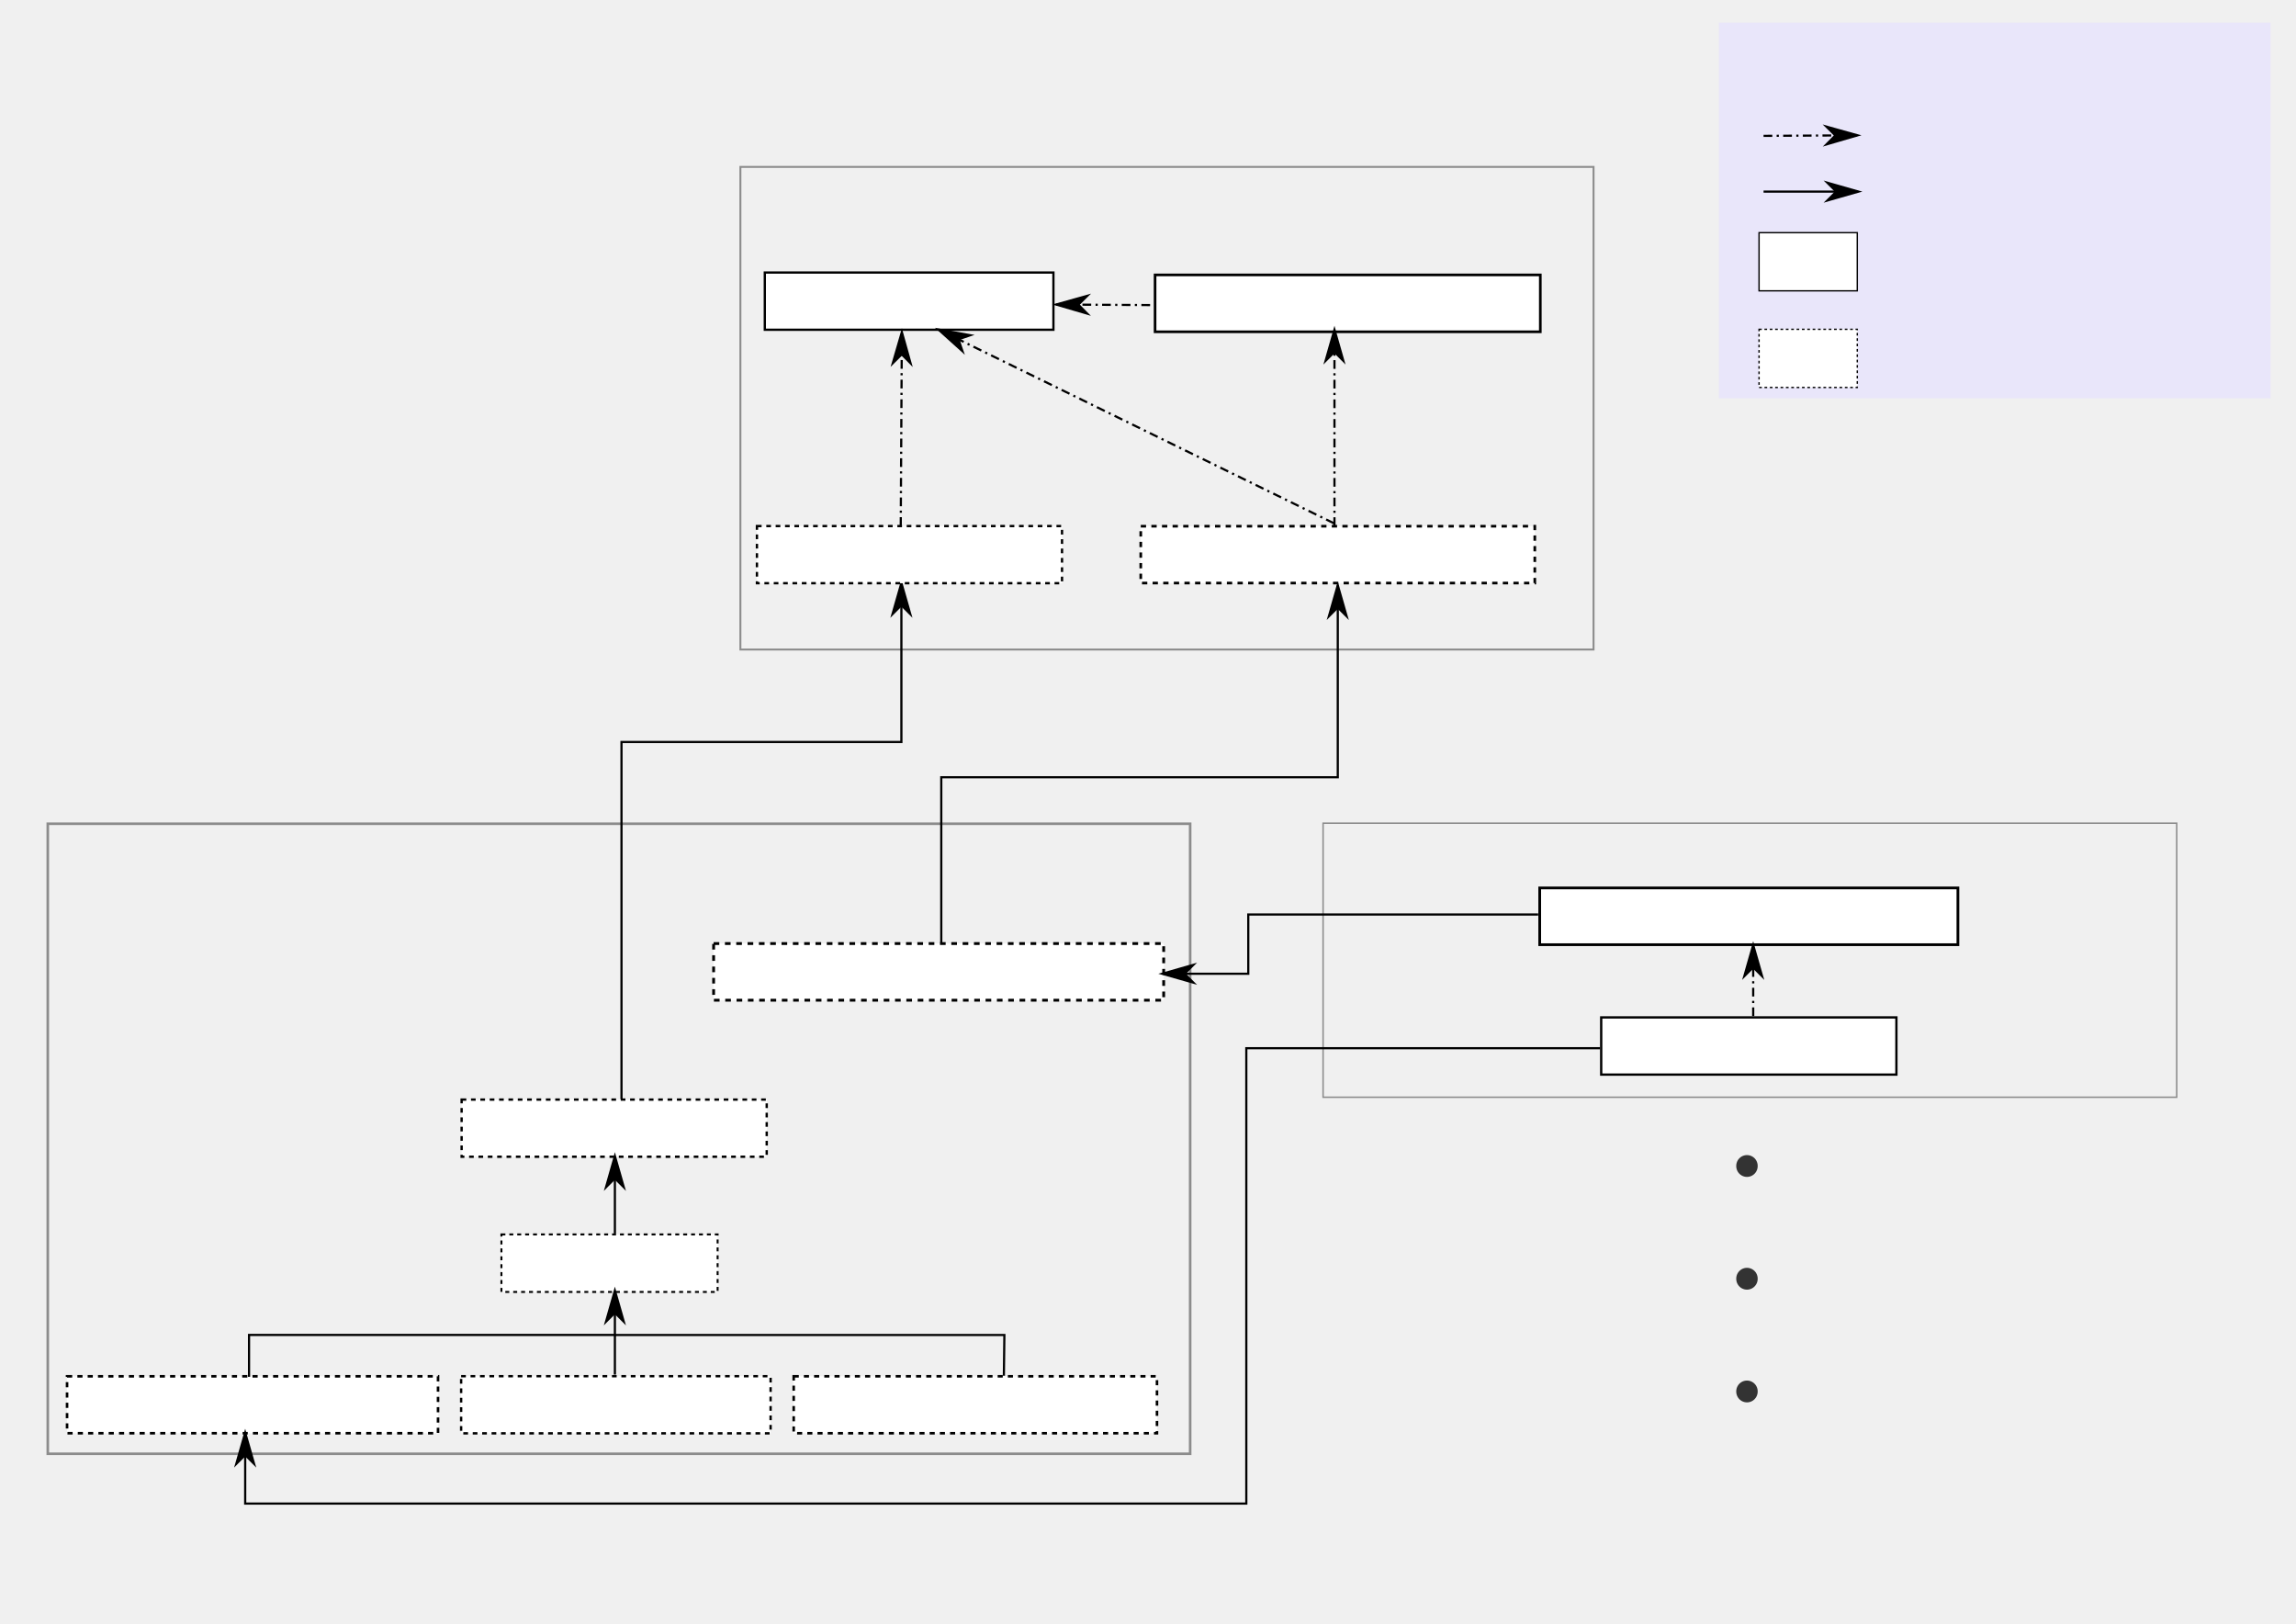
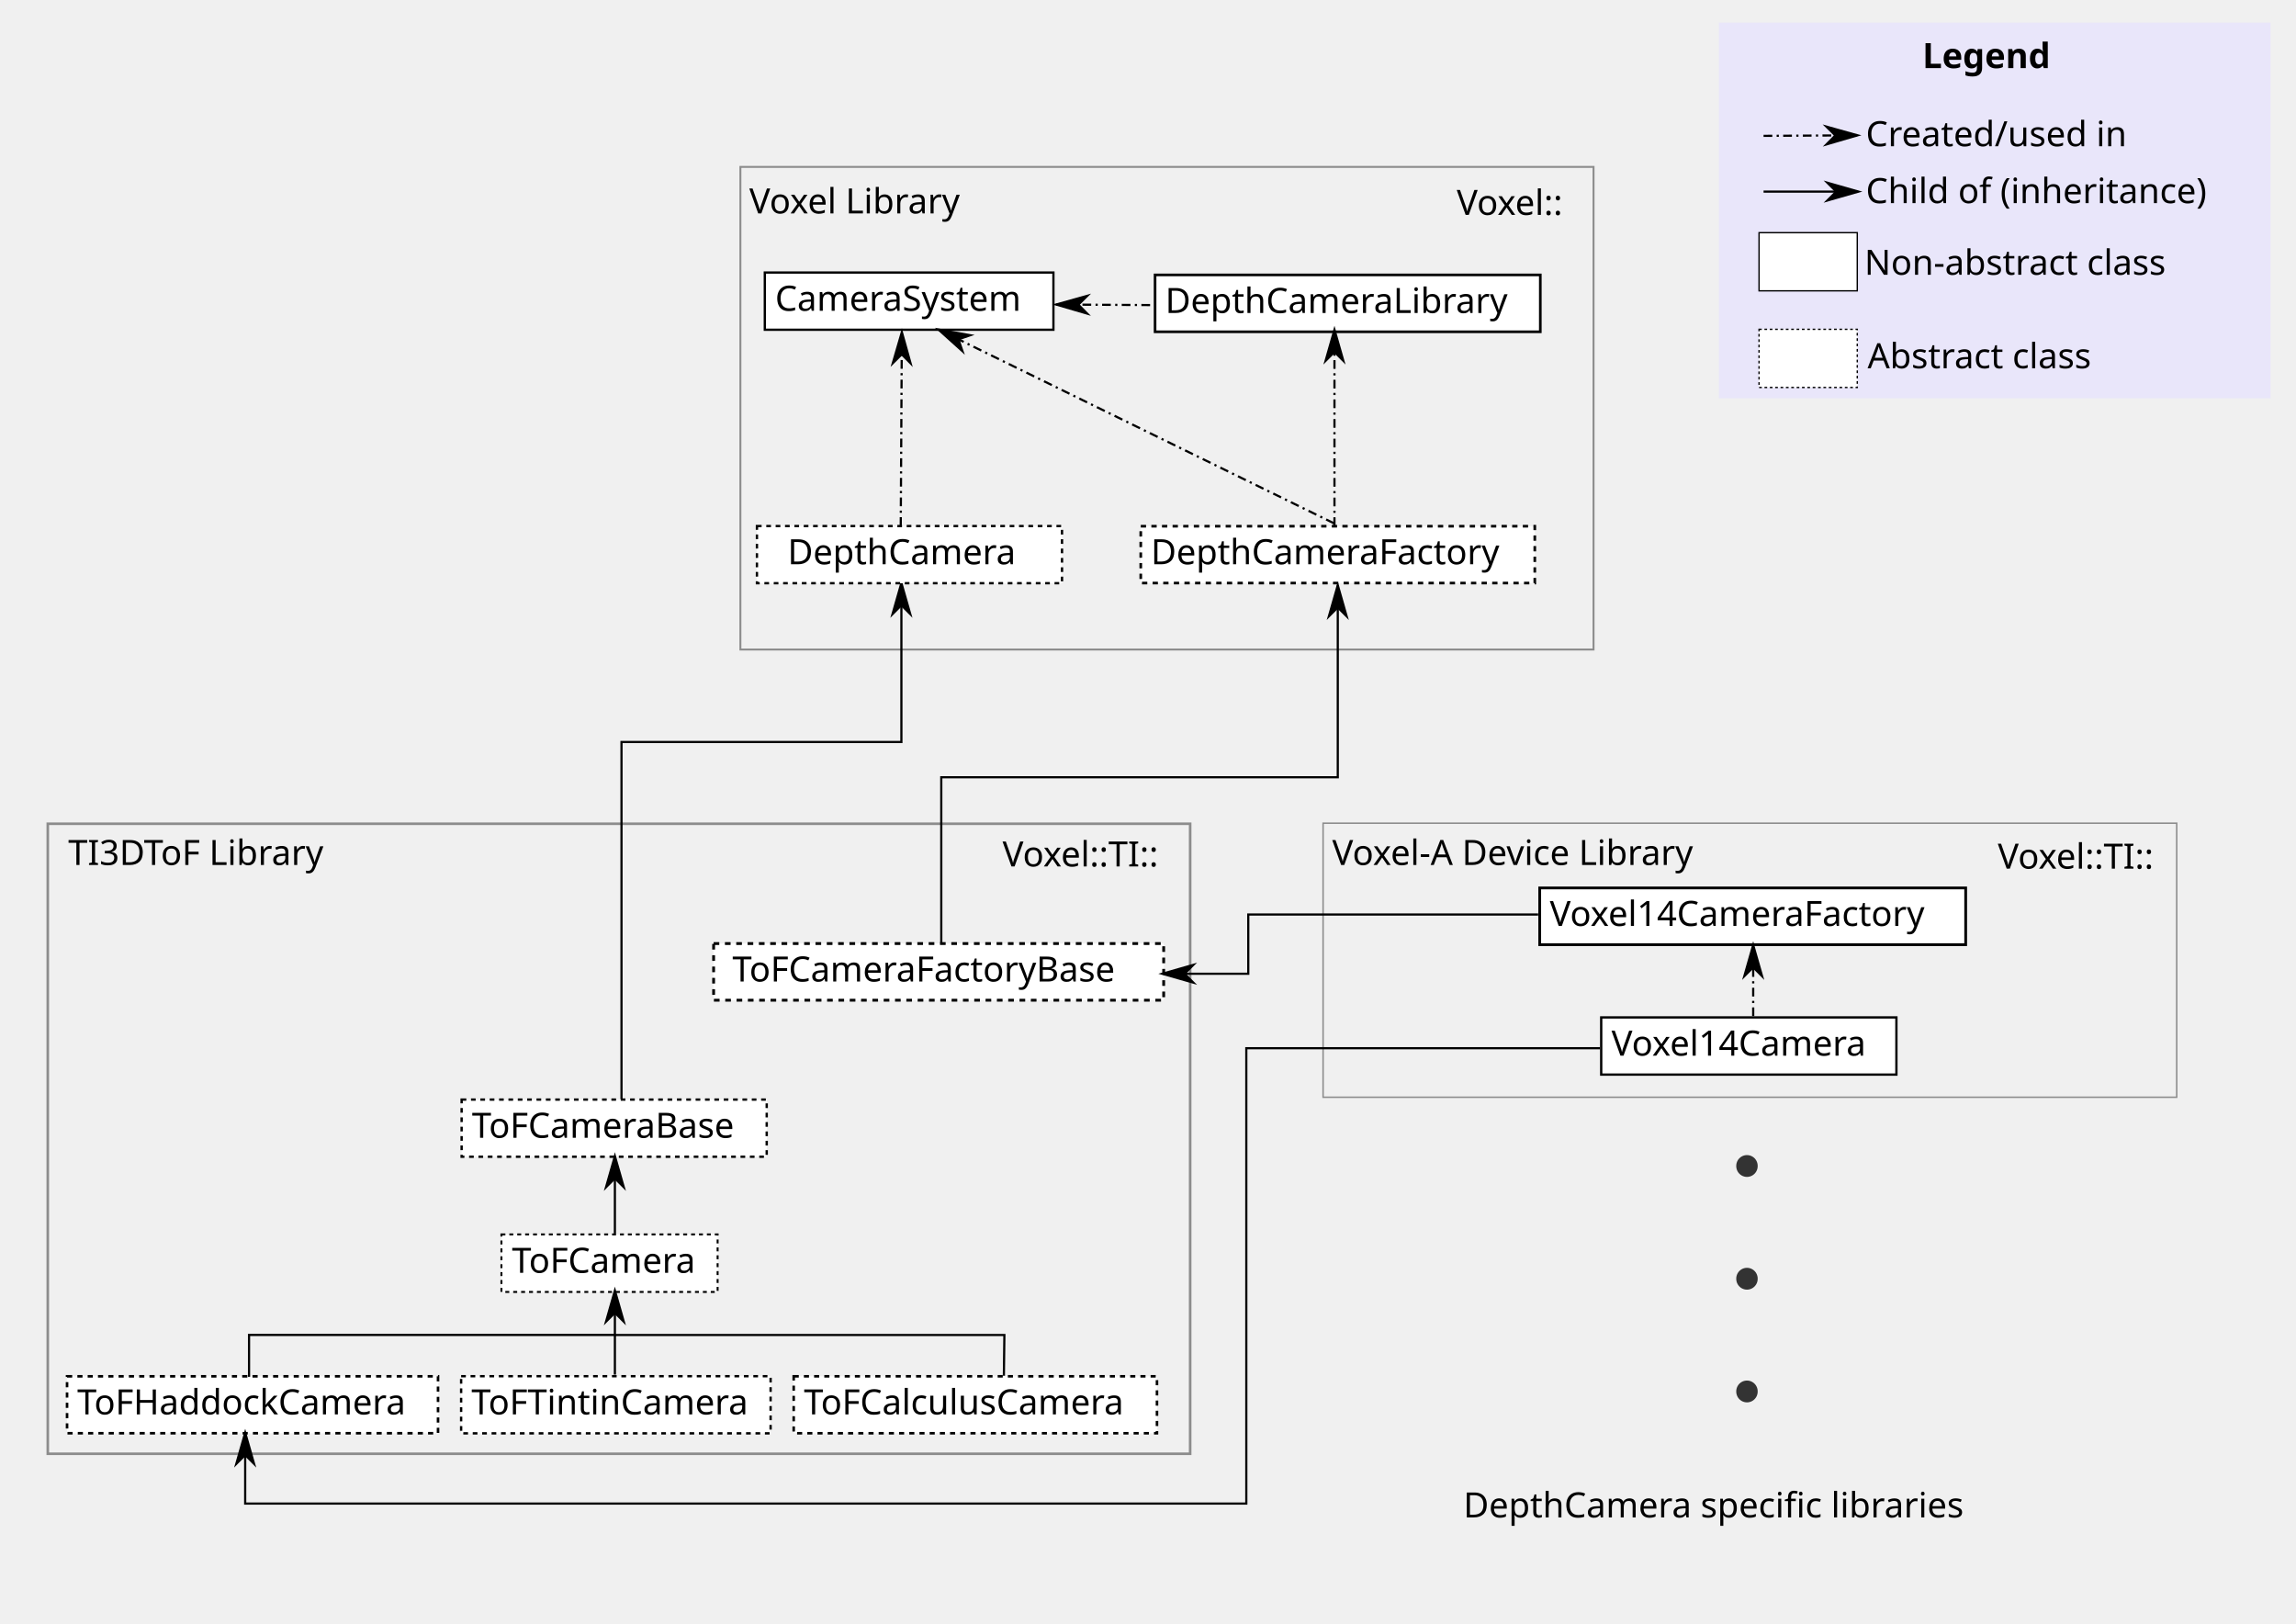
- <svg xmlns="http://www.w3.org/2000/svg" xmlns:xlink="http://www.w3.org/1999/xlink" version="1.2" width="1052.362" height="744.094" id="svg2">
+ <svg xmlns="http://www.w3.org/2000/svg" xmlns:xlink="http://www.w3.org/1999/xlink" width="1052.362" height="744.094" id="svg2" version="1.1">
  <defs id="defs4">
-     <marker refX="0" refY="0" orient="auto" id="Arrow1Lend" style="overflow:visible">
-       <path d="M 0,0 5,-5 -12.5,0 5,5 0,0 z" transform="matrix(-0.8,0,0,-0.8,-10,0)" id="path4265" style="fill-rule:evenodd;stroke:#000000;stroke-width:1pt" />
+     <marker orient="auto" refY="0.0" refX="0.0" id="Arrow1Lend" style="overflow:visible;">
+       <path id="path4265" d="M 0.0,0.0 L 5.0,-5.0 L -12.5,0.0 L 5.0,5.0 L 0.0,0.0 z " style="fill-rule:evenodd;stroke:#000000;stroke-width:1.0pt;" transform="scale(0.8) rotate(180) translate(12.5,0)" />
    </marker>
-     <marker refX="0" refY="0" orient="auto" id="Arrow1Lend-0" style="overflow:visible">
-       <path d="M 0,0 5,-5 -12.5,0 5,5 0,0 z" transform="matrix(-0.8,0,0,-0.8,-10,0)" id="path4265-6" style="fill-rule:evenodd;stroke:#000000;stroke-width:1pt" />
+     <marker orient="auto" refY="0" refX="0" id="Arrow1Lend-0" style="overflow:visible">
+       <path id="path4265-6" d="M 0,0 5,-5 -12.5,0 5,5 0,0 z" style="fill-rule:evenodd;stroke:#000000;stroke-width:1pt" transform="matrix(-0.8,0,0,-0.8,-10,0)" />
    </marker>
-     <marker refX="0" refY="0" orient="auto" id="Arrow1Lend-5" style="overflow:visible">
-       <path d="M 0,0 5,-5 -12.5,0 5,5 0,0 z" transform="matrix(-0.8,0,0,-0.8,-10,0)" id="path4265-1" style="fill-rule:evenodd;stroke:#000000;stroke-width:1pt" />
+     <marker orient="auto" refY="0" refX="0" id="Arrow1Lend-5" style="overflow:visible">
+       <path id="path4265-1" d="M 0,0 5,-5 -12.5,0 5,5 0,0 z" style="fill-rule:evenodd;stroke:#000000;stroke-width:1pt" transform="matrix(-0.8,0,0,-0.8,-10,0)" />
    </marker>
  </defs>
-   <g transform="translate(0,-308.2677)" id="layer1">
-     <rect width="252.857" height="172.143" x="787.857" y="318.648" id="rect7454" style="fill:#e9e6fa;fill-opacity:1;stroke:none" />
-     <g id="g7491">
-       <rect width="391.035" height="221.173" x="339.358" y="384.754" id="rect2985" style="fill:#f0f0f0;fill-opacity:1;stroke:#8c8c8c;stroke-width:0.894;stroke-miterlimit:4;stroke-opacity:1;stroke-dasharray:none" />
-       <flowRoot transform="translate(-9.091373,359.1966)" id="flowRoot3755" xml:space="preserve" style="font-size:40px;font-style:normal;font-weight:normal;line-height:125%;letter-spacing:0px;word-spacing:0px;fill:#000000;fill-opacity:1;stroke:none;font-family:Sans">
-         <flowRegion id="flowRegion3757">
-           <rect width="105.056" height="22.223" x="352.543" y="30.927" id="rect3759" style="fill:#000000;fill-opacity:1" />
-         </flowRegion>
-         <flowPara id="flowPara3761" style="font-size:16px;fill:#000000;fill-opacity:1">Voxel Library</flowPara>
-       </flowRoot>
-       <flowRoot transform="translate(315.1606,359.8637)" id="flowRoot3755-7" xml:space="preserve" style="font-size:40px;font-style:normal;font-weight:normal;line-height:125%;letter-spacing:0px;word-spacing:0px;fill:#000000;fill-opacity:1;stroke:none;font-family:Sans">
-         <flowRegion id="flowRegion3757-4">
-           <rect width="56.568" height="23.234" x="352.543" y="30.927" id="rect3759-8" style="fill:#000000;fill-opacity:1" />
-         </flowRegion>
-         <flowPara id="flowPara3761-2" style="font-size:16px;fill:#000000;fill-opacity:1">Voxel::</flowPara>
-       </flowRoot>
+   <g id="layer1" transform="translate(0,-308.2677)">
+     <rect style="fill:#e9e6fa;fill-opacity:1;stroke:none" id="rect7454" width="252.857" height="172.143" x="787.857" y="318.648" />
+     <rect style="fill:#f0f0f0;fill-opacity:1;stroke:#8c8c8c;stroke-width:0.894;stroke-miterlimit:4;stroke-opacity:1;stroke-dasharray:none" id="rect2985" width="391.035" height="221.173" x="339.358" y="384.754" />
+     <text xml:space="preserve" style="font-size:40px;font-style:normal;font-weight:normal;line-height:125%;letter-spacing:0px;word-spacing:0px;fill:#000000;fill-opacity:1;stroke:none;font-family:Sans" x="667.692" y="406.749" id="text7991">
+       <tspan x="667.692" y="406.749" id="tspan7993">
+         <tspan x="667.692" y="406.749" style="font-size:16px;fill:#000000" id="tspan7995">Voxel::</tspan>
+       </tspan>
+     </text>
+     <a id="a8287" xlink:href="http://3dtof.github.io/voxelsdk-doc/classVoxel_1_1CameraSystem.xhtml">
+       <g id="g8031">
+         <rect style="fill:#ffffff;fill-opacity:1;stroke:#000000;stroke-width:1.044;stroke-opacity:1" id="rect3771-2" width="132.286" height="26.22" x="350.545" y="433.161" />
+         <text xml:space="preserve" style="font-size:40px;font-style:normal;font-weight:normal;line-height:125%;letter-spacing:0px;word-spacing:0px;fill:#000000;fill-opacity:1;stroke:none;font-family:Sans" x="355.281" y="450.685" id="text8008">
+           <tspan x="355.281" y="450.685" id="tspan8010">
+             <tspan x="355.281" y="450.685" style="font-size:16px" id="tspan8012">CameraSystem</tspan>
+           </tspan>
+         </text>
+       </g>
+     </a>
+     <a id="a8294" xlink:href="http://3dtof.github.io/voxelsdk-doc/classVoxel_1_1DepthCameraLibrary.xhtml">
+       <g id="g8037">
+         <rect style="fill:#ffffff;fill-opacity:1;stroke:#000000;stroke-width:1.202;stroke-opacity:1" id="rect3771-4" width="176.574" height="26.062" x="529.421" y="434.25" />
+         <text xml:space="preserve" style="font-size:40px;font-style:normal;font-weight:normal;line-height:125%;letter-spacing:0px;word-spacing:0px;fill:#000000;fill-opacity:1;stroke:none;font-family:Sans" x="534.078" y="451.695" id="text8019">
+           <tspan x="534.078" y="451.695" id="tspan8021">
+             <tspan x="534.078" y="451.695" style="font-size:16px" id="tspan8023">DepthCameraLibrary</tspan>
+           </tspan>
+         </text>
+       </g>
+     </a>
+     <g id="g8166">
+       <rect y="685.768" x="21.898" height="288.722" width="523.604" id="rect2985-1" style="fill:#f0f0f0;fill-opacity:1;stroke:#8c8c8c;stroke-width:1.182;stroke-miterlimit:4;stroke-opacity:1;stroke-dasharray:none" />
+       <text id="text8160" y="704.666" x="31.265" style="font-size:40px;font-style:normal;font-weight:normal;line-height:125%;letter-spacing:0px;word-spacing:0px;fill:#000000;fill-opacity:1;stroke:none;font-family:Sans" xml:space="preserve">
+         <tspan id="tspan8162" y="704.666" x="31.265">
+           <tspan id="tspan8164" style="font-size:16px" y="704.666" x="31.265">TI3DToF Library</tspan>
+         </tspan>
+       </text>
+       <text id="text8154" y="705.333" x="459.517" style="font-size:40px;font-style:normal;font-weight:normal;line-height:125%;letter-spacing:0px;word-spacing:0px;fill:#000000;fill-opacity:1;stroke:none;font-family:Sans" xml:space="preserve">
+         <tspan id="tspan8156" y="705.333" x="459.517">
+           <tspan id="tspan8158" style="font-size:16px" y="705.333" x="459.517">Voxel::TI::</tspan>
+         </tspan>
+       </text>
    </g>
-     <a xlink:href="http://3dtof.github.io/voxelsdk-doc/classVoxel_1_1CameraSystem.xhtml" id="a7513">
-       <g id="g6818">
-         <rect width="132.286" height="26.22" x="350.545" y="433.161" id="rect3771-2" style="fill:#ffffff;fill-opacity:1;stroke:#000000;stroke-width:1.044;stroke-opacity:1" />
-         <flowRoot transform="translate(1.718034,351.268)" id="flowRoot3763-0" xml:space="preserve" style="font-size:40px;font-style:normal;font-weight:normal;line-height:125%;letter-spacing:0px;word-spacing:0px;fill:#000000;fill-opacity:1;stroke:none;font-family:Sans">
-           <flowRegion id="flowRegion3765-5">
-             <rect width="131.32" height="24.244" x="353.553" y="83.455" id="rect3767-9" />
-           </flowRegion>
-           <flowPara id="flowPara3769-1" style="font-size:16px;stroke:none">CameraSystem</flowPara>
-         </flowRoot>
-       </g>
-     </a>
-     <g id="g6811">
-       <rect width="176.574" height="26.062" x="529.421" y="434.25" id="rect3771-4" style="fill:#ffffff;fill-opacity:1;stroke:#000000;stroke-width:1.202;stroke-opacity:1" />
-       <flowRoot transform="translate(180.515,352.2781)" id="flowRoot3763-4" xml:space="preserve" style="font-size:40px;font-style:normal;font-weight:normal;line-height:125%;letter-spacing:0px;word-spacing:0px;fill:#000000;fill-opacity:1;stroke:none;font-family:Sans">
-         <flowRegion id="flowRegion3765-2">
-           <rect width="168.695" height="21.213" x="353.553" y="83.455" id="rect3767-6" />
-         </flowRegion>
-         <flowPara id="flowPara3769-6" style="font-size:16px;stroke:none">DepthCameraLibrary</flowPara>
-       </flowRoot>
+     <a id="a8322" xlink:href="http://3dtof.github.io/voxelsdk-doc/classVoxel_1_1TI_1_1ToFCameraBase.xhtml">
+       <g id="g8203">
+         <rect style="fill:#ffffff;fill-opacity:1;stroke:#000000;stroke-width:1.073;stroke-miterlimit:4;stroke-opacity:1;stroke-dasharray:2.145, 2.145;stroke-dashoffset:0" id="rect3771-9" width="139.834" height="26.191" x="211.587" y="812.171" />
+         <text xml:space="preserve" style="font-size:40px;font-style:normal;font-weight:normal;line-height:125%;letter-spacing:0px;word-spacing:0px;fill:#000000;fill-opacity:1;stroke:none;font-family:Sans" x="216.309" y="829.681" id="text8197">
+           <tspan x="216.309" y="829.681" id="tspan8199">
+             <tspan x="216.309" y="829.681" style="font-size:16px" id="tspan8201">ToFCameraBase</tspan>
+           </tspan>
+         </text>
+       </g>
+     </a>
+     <a id="a8329" xlink:href="http://3dtof.github.io/voxelsdk-doc/classVoxel_1_1TI_1_1ToFCamera.xhtml">
+       <g id="g8220">
+         <rect style="fill:#ffffff;fill-opacity:1;stroke:#000000;stroke-width:0.906;stroke-miterlimit:4;stroke-opacity:1;stroke-dasharray:1.811, 1.811;stroke-dashoffset:0" id="rect3771-95" width="99.089" height="26.358" x="229.827" y="873.964" />
+         <text xml:space="preserve" style="font-size:40px;font-style:normal;font-weight:normal;line-height:125%;letter-spacing:0px;word-spacing:0px;fill:#000000;fill-opacity:1;stroke:none;font-family:Sans" x="234.631" y="891.557" id="text8214">
+           <tspan x="234.631" y="891.557" id="tspan8216">
+             <tspan x="234.631" y="891.557" style="font-size:16px" id="tspan8218">ToFCamera</tspan>
+           </tspan>
+         </text>
+       </g>
+     </a>
+     <a id="a8336" xlink:href="http://3dtof.github.io/voxelsdk-doc/classVoxel_1_1TI_1_1ToFHaddockCamera.xhtml">
+       <g id="g8237">
+         <rect style="fill:#ffffff;fill-opacity:1;stroke:#000000;stroke-width:1.18;stroke-miterlimit:4;stroke-opacity:1;stroke-dasharray:2.361, 2.361;stroke-dashoffset:0" id="rect3771-1" width="170.03" height="26.084" x="30.736" y="938.991" />
+         <text xml:space="preserve" style="font-size:40px;font-style:normal;font-weight:normal;line-height:125%;letter-spacing:0px;word-spacing:0px;fill:#000000;fill-opacity:1;stroke:none;font-family:Sans" x="35.404" y="956.447" id="text8231">
+           <tspan x="35.404" y="956.447" id="tspan8233">
+             <tspan x="35.404" y="956.447" style="font-size:16px" id="tspan8235">ToFHaddockCamera</tspan>
+           </tspan>
+         </text>
+       </g>
+     </a>
+     <a id="a8350" xlink:href="http://3dtof.github.io/voxelsdk-doc/classVoxel_1_1TI_1_1ToFCalculusCamera.xhtml">
+       <g id="g8271">
+         <rect style="fill:#ffffff;fill-opacity:1;stroke:#000000;stroke-width:1.168;stroke-miterlimit:4;stroke-opacity:1;stroke-dasharray:2.337, 2.337;stroke-dashoffset:0" id="rect3771-5" width="166.507" height="26.096" x="363.79" y="938.985" />
+         <text xml:space="preserve" style="font-size:40px;font-style:normal;font-weight:normal;line-height:125%;letter-spacing:0px;word-spacing:0px;fill:#000000;fill-opacity:1;stroke:none;font-family:Sans" x="368.464" y="956.447" id="text8265">
+           <tspan x="368.464" y="956.447" id="tspan8267">
+             <tspan x="368.464" y="956.447" style="font-size:16px" id="tspan8269">ToFCalculusCamera</tspan>
+           </tspan>
+         </text>
+       </g>
+     </a>
+     <a id="a8308" xlink:href="http://3dtof.github.io/voxelsdk-doc/classVoxel_1_1TI_1_1ToFCameraFactoryBase.xhtml">
+       <g id="g8186">
+         <rect style="fill:#ffffff;fill-opacity:1;stroke:#000000;stroke-width:1.297;stroke-miterlimit:4;stroke-opacity:1;stroke-dasharray:2.594, 2.594;stroke-dashoffset:0" id="rect3771-44" width="206.279" height="25.967" x="327.083" y="740.667" />
+         <text xml:space="preserve" style="font-size:40px;font-style:normal;font-weight:normal;line-height:125%;letter-spacing:0px;word-spacing:0px;fill:#000000;fill-opacity:1;stroke:none;font-family:Sans" x="335.692" y="758.065" id="text8180">
+           <tspan x="335.692" y="758.065" id="tspan8182">
+             <tspan x="335.692" y="758.065" style="font-size:16px" id="tspan8184">ToFCameraFactoryBase</tspan>
+           </tspan>
+         </text>
+       </g>
+     </a>
+     <path style="fill:none;stroke:#000000;stroke-width:1px;stroke-linecap:butt;stroke-linejoin:miter;stroke-opacity:1;marker-end:url(#Arrow1Lend)" d="m 284.863,503.678 0,-163.645 128.289,0 0,-72.731" id="path4256" transform="translate(0,308.2677)" />
+     <path style="fill:none;stroke:#000000;stroke-width:1px;stroke-linecap:butt;stroke-linejoin:miter;stroke-opacity:1;marker-end:url(#Arrow1Lend)" d="m 281.833,565.297 0,-35.355" id="path4711" transform="translate(0,308.2677)" />
+     <path style="fill:none;stroke:#000000;stroke-width:1px;stroke-linecap:butt;stroke-linejoin:miter;stroke-opacity:1;marker-end:url(#Arrow1Lend)" d="m 114.147,630.957 0,-19.193 167.685,0 0,-20.203" id="path4895" transform="translate(0,308.2677)" />
+     <a id="a8343" xlink:href="http://3dtof.github.io/voxelsdk-doc/classVoxel_1_1TI_1_1ToFTintinCamera.xhtml">
+       <g id="g8254">
+         <rect style="fill:#ffffff;fill-opacity:1;stroke:#000000;stroke-width:1.08;stroke-miterlimit:4;stroke-opacity:1;stroke-dasharray:2.16, 2.16;stroke-dashoffset:0" id="rect3771-3" width="141.846" height="26.184" x="211.358" y="938.941" />
+         <text xml:space="preserve" style="font-size:40px;font-style:normal;font-weight:normal;line-height:125%;letter-spacing:0px;word-spacing:0px;fill:#000000;fill-opacity:1;stroke:none;font-family:Sans" x="216.076" y="956.447" id="text8248">
+           <tspan x="216.076" y="956.447" id="tspan8250">
+             <tspan x="216.076" y="956.447" style="font-size:16px" id="tspan8252">ToFTintinCamera</tspan>
+           </tspan>
+         </text>
+       </g>
+     </a>
+     <path style="fill:none;stroke:#000000;stroke-width:1px;stroke-linecap:butt;stroke-linejoin:miter;stroke-opacity:1" d="m 281.833,938.215 0,-18.183" id="path4897" />
+     <path style="fill:none;stroke:#000000;stroke-width:1px;stroke-linecap:butt;stroke-linejoin:miter;stroke-opacity:1" d="m 460.124,630.452 0.232,-18.668 -178.797,0" id="path4899" transform="translate(0,308.2677)" />
+     <path style="fill:none;stroke:#000000;stroke-width:1px;stroke-linecap:butt;stroke-linejoin:miter;stroke-opacity:1;marker-end:url(#Arrow1Lend)" d="m 431.429,431.952 0,-75.756 181.734,0 0,-87.883" id="path5083" transform="translate(0,308.2677)" />
+     <path style="fill:none;stroke:#000000;stroke-width:1;stroke-linecap:butt;stroke-linejoin:miter;stroke-miterlimit:4;stroke-opacity:1;stroke-dasharray:4, 2, 1, 2;stroke-dashoffset:0;marker-end:url(#Arrow1Lend)" d="m 412.857,240.992 0.505,-88.658" id="path5267" transform="translate(0,308.2677)" />
+     <path style="fill:none;stroke:#000000;stroke-width:1;stroke-linecap:butt;stroke-linejoin:miter;stroke-miterlimit:4;stroke-opacity:1;stroke-dasharray:4, 2, 1, 2;stroke-dashoffset:0;marker-end:url(#Arrow1Lend)" d="M 611.429,239.809 430.253,151.071" id="path5451" transform="translate(0,308.2677)" />
+     <path style="fill:none;stroke:#000000;stroke-width:1;stroke-linecap:butt;stroke-linejoin:miter;stroke-miterlimit:4;stroke-opacity:1;stroke-dasharray:4, 2, 1, 2;stroke-dashoffset:0;marker-end:url(#Arrow1Lend)" d="m 527.143,139.809 -42.936,-0.253" id="path5635" transform="translate(0,308.2677)" />
+     <path style="fill:none;stroke:#000000;stroke-width:1;stroke-linecap:butt;stroke-linejoin:miter;stroke-opacity:1;stroke-miterlimit:4;stroke-dasharray:4, 2, 1, 2;stroke-dashoffset:0;marker-mid:none;marker-end:url(#Arrow1Lend)" d="m 611.647,241.039 0,-89.801" id="path5819" transform="translate(0,308.2677)" />
+     <a id="a8301" xlink:href="http://3dtof.github.io/voxelsdk-doc/classVoxel_1_1DepthCameraFactory.xhtml">
+       <g id="g6804">
+         <rect style="fill:#ffffff;fill-opacity:1;stroke:#000000;stroke-width:1.216;stroke-miterlimit:4;stroke-opacity:1;stroke-dasharray:2.432, 2.432;stroke-dashoffset:0" id="rect3771-4-7" width="180.602" height="26.048" x="522.862" y="549.414" />
+         <text id="text8043" y="566.852" x="527.512" style="font-size:40px;font-style:normal;font-weight:normal;line-height:125%;letter-spacing:0px;word-spacing:0px;fill:#000000;fill-opacity:1;stroke:none;font-family:Sans" xml:space="preserve">
+           <tspan id="tspan8045" y="566.852" x="527.512">
+             <tspan id="tspan8047" style="font-size:16px;fill:#000000" y="566.852" x="527.512">DepthCameraFactory</tspan>
+           </tspan>
+         </text>
+       </g>
+     </a>
+     <rect style="fill:#f0f0f0;stroke:#8c8c8c;stroke-width:0.674;stroke-miterlimit:4;stroke-opacity:1;stroke-dasharray:none;fill-opacity:1" id="rect2985-2" width="391.255" height="125.585" x="606.434" y="685.514" />
+     <text xml:space="preserve" style="font-size:40px;font-style:normal;font-weight:normal;line-height:125%;letter-spacing:0px;word-spacing:0px;fill:#000000;fill-opacity:1;stroke:none;font-family:Sans" x="610.625" y="704.666" id="text7985">
+       <tspan x="610.625" y="704.666" id="tspan7987">
+         <tspan x="610.625" y="704.666" style="font-size:16px" id="tspan7989">Voxel-A Device Library</tspan>
+       </tspan>
+     </text>
+     <text xml:space="preserve" style="font-size:40px;font-style:normal;font-weight:normal;line-height:125%;letter-spacing:0px;word-spacing:0px;fill:#000000;fill-opacity:1;stroke:none;font-family:Sans" x="915.684" y="706.343" id="text7979">
+       <tspan x="915.684" y="706.343" id="tspan7981">
+         <tspan x="915.684" y="706.343" style="font-size:16px" id="tspan7983">Voxel::TI::</tspan>
+       </tspan>
+     </text>
+     <a id="a8315" xlink:href="http://3dtof.github.io/voxelsdk-doc/classVoxel_1_1TI_1_1Voxel14CameraFactory.xhtml">
+       <g id="g8281">
+         <rect style="fill:#ffffff;fill-opacity:1;stroke:#000000;stroke-width:1.263;stroke-opacity:1" id="rect3771-4-0" width="195.238" height="26.001" x="705.723" y="715.184" />
+         <text xml:space="preserve" style="font-size:40px;font-style:normal;font-weight:normal;line-height:125%;letter-spacing:0px;word-spacing:0px;fill:#000000;fill-opacity:1;stroke:none;font-family:Sans" x="710.349" y="732.599" id="text8116">
+           <tspan x="710.349" y="732.599" id="tspan8118">
+             <tspan x="710.349" y="732.599" style="font-size:16px" id="tspan8120">Voxel14CameraFactory</tspan>
+           </tspan>
+         </text>
+       </g>
+     </a>
+     <a id="a8357" xlink:href="http://3dtof.github.io/voxelsdk-doc/classVoxel_1_1TI_1_1Voxel14Camera.xhtml">
+       <g id="g8139">
+         <rect style="fill:#ffffff;fill-opacity:1;stroke:#000000;stroke-width:1.055;stroke-opacity:1" id="rect3771-4-1" width="135.305" height="26.209" x="733.904" y="774.517" />
+         <text xml:space="preserve" style="font-size:40px;font-style:normal;font-weight:normal;line-height:125%;letter-spacing:0px;word-spacing:0px;fill:#000000;fill-opacity:1;stroke:none;font-family:Sans" x="738.633" y="792.035" id="text8127">
+           <tspan x="738.633" y="792.035" id="tspan8129">
+             <tspan x="738.633" y="792.035" style="font-size:16px" id="tspan8131">Voxel14Camera</tspan>
+           </tspan>
+         </text>
+       </g>
+     </a>
+     <path style="fill:none;stroke:#000000;stroke-width:1px;stroke-linecap:butt;stroke-linejoin:miter;stroke-opacity:1;marker-end:url(#Arrow1Lend)" d="m 705,419.094 -132.857,0 0,27.143 -39.286,0" id="path6324" transform="translate(0,308.2677)" />
+     <path style="fill:none;stroke:#000000;stroke-width:1px;stroke-linecap:butt;stroke-linejoin:miter;stroke-opacity:1;marker-end:url(#Arrow1Lend)" d="m 733.371,480.363 -162.129,0 0,208.678 -458.862,0 0,-32.325" id="path6508" transform="translate(0,308.2677)" />
+     <a id="a7521" xlink:href="http://3dtof.github.io/voxelsdk-doc/classVoxel_1_1DepthCamera.xhtml">
+       <g id="g6825">
+         <rect style="fill:#ffffff;stroke:#000000;stroke-width:1.073;stroke-miterlimit:4;stroke-opacity:1;stroke-dasharray:2.145, 2.145;stroke-dashoffset:0;fill-opacity:1" id="rect3771-9-7" width="139.834" height="26.191" x="346.94" y="549.342" />
+         <text xml:space="preserve" style="font-size:40px;font-style:normal;font-weight:normal;line-height:125%;letter-spacing:0px;word-spacing:0px;fill:#000000;fill-opacity:1;stroke:none;font-family:Sans" x="361.006" y="566.852" id="text8025">
+           <tspan x="361.006" y="566.852" id="tspan8027">
+             <tspan x="361.006" y="566.852" style="font-size:16px" id="tspan8029">DepthCamera</tspan>
+           </tspan>
+         </text>
+       </g>
+     </a>
+     <path style="fill:#333333;fill-opacity:1;stroke:none" id="path6942" d="m 807.5,538.38 a 8.929,8.99 0 1 1 -17.857,0 8.929,8.99 0 1 1 17.857,0 z" transform="matrix(0.5505362,0,0,0.5505362,361.0718,546.2095)" />
+     <text xml:space="preserve" style="font-size:40px;font-style:normal;font-weight:normal;line-height:125%;letter-spacing:0px;word-spacing:0px;fill:#000000;fill-opacity:1;stroke:none;font-family:Sans" x="670.75" y="1003.653" id="text7973">
+       <tspan x="670.75" y="1003.653" id="tspan7975">
+         <tspan x="670.75" y="1003.653" style="font-size:16px" id="tspan7977">DepthCamera specific libraries</tspan>
+       </tspan>
+     </text>
+     <path style="fill:#333333;fill-opacity:1;stroke:none" id="path6942-2" d="m 807.5,538.38 a 8.929,8.99 0 1 1 -17.857,0 8.929,8.99 0 1 1 17.857,0 z" transform="matrix(0.5505362,0,0,0.5505362,361.0718,597.8727)" />
+     <path style="fill:#333333;fill-opacity:1;stroke:none" id="path6942-1" d="m 807.5,538.38 a 8.929,8.99 0 1 1 -17.857,0 8.929,8.99 0 1 1 17.857,0 z" transform="matrix(0.5505362,0,0,0.5505362,361.0718,649.5358)" />
+     <path style="fill:none;stroke:#000000;stroke-width:1;stroke-linecap:butt;stroke-linejoin:miter;stroke-miterlimit:4;stroke-opacity:1;stroke-dasharray:4, 2, 1, 2;stroke-dashoffset:0;marker-end:url(#Arrow1Lend)" d="m 803.571,465.666 0,-32.429" id="path7013" transform="translate(0,308.2677)" />
+     <g id="g8093">
+       <path id="path5635-0" d="m 808.322,370.532 42.936,-0.253" style="fill:none;stroke:#000000;stroke-width:1;stroke-linecap:butt;stroke-linejoin:miter;stroke-miterlimit:4;stroke-opacity:1;stroke-dasharray:4, 2, 1, 2;stroke-dashoffset:0;marker-end:url(#Arrow1Lend)" />
+       <path id="path4711-4" d="m 808.322,396.076 43.355,0" style="fill:none;stroke:#000000;stroke-width:1px;stroke-linecap:butt;stroke-linejoin:miter;stroke-opacity:1;marker-end:url(#Arrow1Lend)" />
+       <text id="text8087" y="375.278" x="855.219" style="font-size:40px;font-style:normal;font-weight:normal;line-height:125%;letter-spacing:0px;word-spacing:0px;fill:#000000;fill-opacity:1;stroke:none;font-family:Sans" xml:space="preserve">
+         <tspan id="tspan8089" y="375.278" x="855.219">
+           <tspan id="tspan8091" style="font-size:16px" y="375.278" x="855.219">Created/used in</tspan>
+         </tspan>
+       </text>
+       <text id="text8081" y="401.363" x="855.219" style="font-size:40px;font-style:normal;font-weight:normal;line-height:125%;letter-spacing:0px;word-spacing:0px;fill:#000000;fill-opacity:1;stroke:none;font-family:Sans" xml:space="preserve">
+         <tspan id="tspan8083" y="401.363" x="855.219">
+           <tspan id="tspan8085" style="font-size:16px" y="401.363" x="855.219">Child of (inheritance)</tspan>
+         </tspan>
+       </text>
+       <rect y="414.894" x="806.255" height="26.65" width="45.02" id="rect3771-4-74" style="fill:#ffffff;fill-opacity:1;stroke:#000000;stroke-width:0.614;stroke-opacity:1" />
+       <rect y="459.18" x="806.255" height="26.65" width="45.02" id="rect3771-4-7-3" style="fill:#ffffff;fill-opacity:1;stroke:#000000;stroke-width:0.614;stroke-miterlimit:4;stroke-opacity:1;stroke-dasharray:1.228, 1.228;stroke-dashoffset:0" />
+       <text id="text8075" y="434.184" x="854.547" style="font-size:40px;font-style:normal;font-weight:normal;line-height:125%;letter-spacing:0px;word-spacing:0px;fill:#000000;fill-opacity:1;stroke:none;font-family:Sans" xml:space="preserve">
+         <tspan id="tspan8077" y="434.184" x="854.547">
+           <tspan id="tspan8079" style="font-size:16px;fill:#000000" y="434.184" x="854.547">Non-abstract class</tspan>
+         </tspan>
+       </text>
+       <text id="text8069" y="477.041" x="855.992" style="font-size:40px;font-style:normal;font-weight:normal;line-height:125%;letter-spacing:0px;word-spacing:0px;fill:#000000;fill-opacity:1;stroke:none;font-family:Sans" xml:space="preserve">
+         <tspan id="tspan8071" y="477.041" x="855.992">
+           <tspan id="tspan8073" style="font-size:16px;fill:#000000" y="477.041" x="855.992">Abstract class</tspan>
+         </tspan>
+       </text>
    </g>
-     <g id="g7502">
-       <rect width="523.604" height="288.722" x="21.898" y="685.768" id="rect2985-1" style="fill:#f0f0f0;fill-opacity:1;stroke:#8c8c8c;stroke-width:1.182;stroke-miterlimit:4;stroke-opacity:1;stroke-dasharray:none" />
-       <flowRoot transform="translate(-321.2666,657.7805)" id="flowRoot3755-9" xml:space="preserve" style="font-size:40px;font-style:normal;font-weight:normal;line-height:125%;letter-spacing:0px;word-spacing:0px;fill:#000000;fill-opacity:1;stroke:none;font-family:Sans">
-         <flowRegion id="flowRegion3757-7">
-           <rect width="128.289" height="22.223" x="352.543" y="30.927" id="rect3759-80" />
-         </flowRegion>
-         <flowPara id="flowPara3761-0" style="font-size:16px">TI3DToF Library</flowPara>
-       </flowRoot>
-       <flowRoot transform="translate(106.9854,658.4476)" id="flowRoot3755-7-5" xml:space="preserve" style="font-size:40px;font-style:normal;font-weight:normal;line-height:125%;letter-spacing:0px;word-spacing:0px;fill:#000000;fill-opacity:1;stroke:none;font-family:Sans">
-         <flowRegion id="flowRegion3757-4-6">
-           <rect width="81.905" height="21.091" x="352.543" y="30.927" id="rect3759-8-9" />
-         </flowRegion>
-         <flowPara id="flowPara3761-2-0" style="font-size:16px">Voxel::TI::</flowPara>
-       </flowRoot>
-     </g>
-     <g id="g6849">
-       <rect width="139.834" height="26.191" x="211.587" y="812.171" id="rect3771-9" style="fill:#ffffff;fill-opacity:1;stroke:#000000;stroke-width:1.073;stroke-miterlimit:4;stroke-opacity:1;stroke-dasharray:2.145, 2.145;stroke-dashoffset:0" />
-       <flowRoot transform="translate(-137.2538,730.2638)" id="flowRoot3763-40" xml:space="preserve" style="font-size:40px;font-style:normal;font-weight:normal;line-height:125%;letter-spacing:0px;word-spacing:0px;fill:#000000;fill-opacity:1;stroke:none;font-family:Sans">
-         <flowRegion id="flowRegion3765-7">
-           <rect width="131.825" height="28.789" x="353.553" y="83.455" id="rect3767-5" />
-         </flowRegion>
-         <flowPara id="flowPara3769-2" style="font-size:16px;stroke:none">ToFCameraBase</flowPara>
-       </flowRoot>
-     </g>
-     <g id="g6861">
-       <rect width="99.089" height="26.358" x="229.827" y="873.964" id="rect3771-95" style="fill:#ffffff;fill-opacity:1;stroke:#000000;stroke-width:0.906;stroke-miterlimit:4;stroke-opacity:1;stroke-dasharray:1.811, 1.811;stroke-dashoffset:0" />
-       <flowRoot transform="translate(-118.9311,792.1405)" id="flowRoot3763-1" xml:space="preserve" style="font-size:40px;font-style:normal;font-weight:normal;line-height:125%;letter-spacing:0px;word-spacing:0px;fill:#000000;fill-opacity:1;stroke:none;font-family:Sans">
-         <flowRegion id="flowRegion3765-3">
-           <rect width="117.178" height="29.294" x="353.553" y="83.455" id="rect3767-1" />
-         </flowRegion>
-         <flowPara id="flowPara3769-8" style="font-size:16px;stroke:none">ToFCamera</flowPara>
-       </flowRoot>
-     </g>
-     <g id="g6873">
-       <rect width="170.03" height="26.084" x="30.736" y="938.991" id="rect3771-1" style="fill:#ffffff;fill-opacity:1;stroke:#000000;stroke-width:1.18;stroke-miterlimit:4;stroke-opacity:1;stroke-dasharray:2.361, 2.361;stroke-dashoffset:0" />
-       <flowRoot transform="translate(-318.1588,857.0303)" id="flowRoot3763-05" xml:space="preserve" style="font-size:40px;font-style:normal;font-weight:normal;line-height:125%;letter-spacing:0px;word-spacing:0px;fill:#000000;fill-opacity:1;stroke:none;font-family:Sans">
-         <flowRegion id="flowRegion3765-6">
-           <rect width="160.109" height="26.264" x="353.553" y="83.455" id="rect3767-0" />
-         </flowRegion>
-         <flowPara id="flowPara3769-4" style="font-size:16px;stroke:none">ToFHaddockCamera</flowPara>
-       </flowRoot>
-     </g>
-     <g id="g6911">
-       <rect width="166.507" height="26.096" x="363.79" y="938.985" id="rect3771-5" style="fill:#ffffff;fill-opacity:1;stroke:#000000;stroke-width:1.168;stroke-miterlimit:4;stroke-opacity:1;stroke-dasharray:2.337, 2.337;stroke-dashoffset:0" />
-       <flowRoot transform="translate(14.90139,857.0303)" id="flowRoot3763-9" xml:space="preserve" style="font-size:40px;font-style:normal;font-weight:normal;line-height:125%;letter-spacing:0px;word-spacing:0px;fill:#000000;fill-opacity:1;stroke:none;font-family:Sans">
-         <flowRegion id="flowRegion3765-57">
-           <rect width="161.624" height="25.759" x="353.553" y="83.455" id="rect3767-05" />
-         </flowRegion>
-         <flowPara id="flowPara3769-87" style="font-size:16px;stroke:none">ToFCalculusCamera</flowPara>
-       </flowRoot>
-     </g>
-     <g id="g6837">
-       <rect width="206.279" height="25.967" x="327.083" y="740.667" id="rect3771-44" style="fill:#ffffff;fill-opacity:1;stroke:#000000;stroke-width:1.297;stroke-miterlimit:4;stroke-opacity:1;stroke-dasharray:2.594, 2.594;stroke-dashoffset:0" />
-       <flowRoot transform="translate(-17.8702,658.6481)" id="flowRoot3763-3" xml:space="preserve" style="font-size:40px;font-style:normal;font-weight:normal;line-height:125%;letter-spacing:0px;word-spacing:0px;fill:#000000;fill-opacity:1;stroke:none;font-family:Sans">
-         <flowRegion id="flowRegion3765-0">
-           <rect width="199.505" height="25.759" x="353.553" y="83.455" id="rect3767-8" />
-         </flowRegion>
-         <flowPara id="flowPara3769-43" style="font-size:16px;stroke:none">ToFCameraFactoryBase</flowPara>
-       </flowRoot>
-     </g>
-     <path d="m 284.863,503.678 0,-163.645 128.289,0 0,-72.731" transform="translate(0,308.2677)" id="path4256" style="fill:none;stroke:#000000;stroke-width:1px;stroke-linecap:butt;stroke-linejoin:miter;stroke-opacity:1;marker-end:url(#Arrow1Lend)" />
-     <path d="m 281.833,565.297 0,-35.355" transform="translate(0,308.2677)" id="path4711" style="fill:none;stroke:#000000;stroke-width:1px;stroke-linecap:butt;stroke-linejoin:miter;stroke-opacity:1;marker-end:url(#Arrow1Lend)" />
-     <path d="m 114.147,630.957 0,-19.193 167.685,0 0,-20.203" transform="translate(0,308.2677)" id="path4895" style="fill:none;stroke:#000000;stroke-width:1px;stroke-linecap:butt;stroke-linejoin:miter;stroke-opacity:1;marker-end:url(#Arrow1Lend)" />
-     <g id="g6899">
-       <rect width="141.846" height="26.184" x="211.358" y="938.941" id="rect3771-3" style="fill:#ffffff;fill-opacity:1;stroke:#000000;stroke-width:1.08;stroke-miterlimit:4;stroke-opacity:1;stroke-dasharray:2.16, 2.16;stroke-dashoffset:0" />
-       <flowRoot transform="translate(-137.4866,857.0303)" id="flowRoot3763-6" xml:space="preserve" style="font-size:40px;font-style:normal;font-weight:normal;line-height:125%;letter-spacing:0px;word-spacing:0px;fill:#000000;fill-opacity:1;stroke:none;font-family:Sans">
-         <flowRegion id="flowRegion3765-4">
-           <rect width="136.371" height="28.789" x="353.553" y="83.455" id="rect3767-93" />
-         </flowRegion>
-         <flowPara id="flowPara3769-0" style="font-size:16px;stroke:none">ToFTintinCamera</flowPara>
-       </flowRoot>
-     </g>
-     <path d="m 281.833,938.215 0,-18.183" id="path4897" style="fill:none;stroke:#000000;stroke-width:1px;stroke-linecap:butt;stroke-linejoin:miter;stroke-opacity:1" />
-     <path d="m 460.124,630.452 0.232,-18.668 -178.797,0" transform="translate(0,308.2677)" id="path4899" style="fill:none;stroke:#000000;stroke-width:1px;stroke-linecap:butt;stroke-linejoin:miter;stroke-opacity:1" />
-     <path d="m 431.429,431.952 0,-75.756 181.734,0 0,-87.883" transform="translate(0,308.2677)" id="path5083" style="fill:none;stroke:#000000;stroke-width:1px;stroke-linecap:butt;stroke-linejoin:miter;stroke-opacity:1;marker-end:url(#Arrow1Lend)" />
-     <path d="m 412.857,240.992 0.505,-88.658" transform="translate(0,308.2677)" id="path5267" style="fill:none;stroke:#000000;stroke-width:1;stroke-linecap:butt;stroke-linejoin:miter;stroke-miterlimit:4;stroke-opacity:1;stroke-dasharray:4, 2, 1, 2;stroke-dashoffset:0;marker-end:url(#Arrow1Lend)" />
-     <path d="M 611.429,239.809 430.253,151.071" transform="translate(0,308.2677)" id="path5451" style="fill:none;stroke:#000000;stroke-width:1;stroke-linecap:butt;stroke-linejoin:miter;stroke-miterlimit:4;stroke-opacity:1;stroke-dasharray:4, 2, 1, 2;stroke-dashoffset:0;marker-end:url(#Arrow1Lend)" />
-     <path d="m 527.143,139.809 -42.936,-0.253" transform="translate(0,308.2677)" id="path5635" style="fill:none;stroke:#000000;stroke-width:1;stroke-linecap:butt;stroke-linejoin:miter;stroke-miterlimit:4;stroke-opacity:1;stroke-dasharray:4, 2, 1, 2;stroke-dashoffset:0;marker-end:url(#Arrow1Lend)" />
-     <path d="m 611.647,241.039 0,-89.801" transform="translate(0,308.2677)" id="path5819" style="fill:none;stroke:#000000;stroke-width:1;stroke-linecap:butt;stroke-linejoin:miter;stroke-miterlimit:4;stroke-opacity:1;stroke-dasharray:4, 2, 1, 2;stroke-dashoffset:0;marker-mid:none;marker-end:url(#Arrow1Lend)" />
-     <g id="g6804">
-       <rect width="180.602" height="26.048" x="522.862" y="549.414" id="rect3771-4-7" style="fill:#ffffff;fill-opacity:1;stroke:#000000;stroke-width:1.216;stroke-miterlimit:4;stroke-opacity:1;stroke-dasharray:2.432, 2.432;stroke-dashoffset:0" />
-       <flowRoot transform="translate(173.949,467.4355)" id="flowRoot3763-4-9" xml:space="preserve" style="font-size:40px;font-style:normal;font-weight:normal;line-height:125%;letter-spacing:0px;word-spacing:0px;fill:#000000;fill-opacity:1;stroke:none;font-family:Sans">
-         <flowRegion id="flowRegion3765-2-8">
-           <rect width="177.787" height="23.234" x="353.553" y="83.455" id="rect3767-6-6" style="fill:#000000;fill-opacity:1;stroke:none" />
-         </flowRegion>
-         <flowPara id="flowPara3769-6-7" style="font-size:16px;fill:#000000;fill-opacity:1;stroke:none">DepthCameraFactory</flowPara>
-       </flowRoot>
-     </g>
-     <rect width="391.255" height="125.585" x="606.434" y="685.514" id="rect2985-2" style="fill:#f0f0f0;fill-opacity:1;stroke:#8c8c8c;stroke-width:0.674;stroke-miterlimit:4;stroke-opacity:1;stroke-dasharray:none" />
-     <flowRoot transform="translate(258.094,657.7805)" id="flowRoot3755-3" xml:space="preserve" style="font-size:40px;font-style:normal;font-weight:normal;line-height:125%;letter-spacing:0px;word-spacing:0px;fill:#000000;fill-opacity:1;stroke:none;font-family:Sans">
-       <flowRegion id="flowRegion3757-46">
-         <rect width="183.848" height="23.234" x="352.543" y="30.927" id="rect3759-5" />
-       </flowRegion>
-       <flowPara id="flowPara3761-3" style="font-size:16px">Voxel-A Device Library</flowPara>
-     </flowRoot>
-     <flowRoot transform="translate(563.1531,659.4577)" id="flowRoot3755-7-4" xml:space="preserve" style="font-size:40px;font-style:normal;font-weight:normal;line-height:125%;letter-spacing:0px;word-spacing:0px;fill:#000000;fill-opacity:1;stroke:none;font-family:Sans">
-       <flowRegion id="flowRegion3757-4-2">
-         <rect width="97.985" height="19.193" x="352.543" y="30.927" id="rect3759-8-4" />
-       </flowRegion>
-       <flowPara id="flowPara3761-2-7" style="font-size:16px">Voxel::TI::</flowPara>
-     </flowRoot>
-     <g transform="translate(0,-8)" id="g6923">
-       <rect width="191.678" height="26.013" x="705.717" y="723.178" id="rect3771-4-0" style="fill:#ffffff;fill-opacity:1;stroke:#000000;stroke-width:1.251;stroke-opacity:1" />
-       <flowRoot transform="translate(356.7866,641.1818)" id="flowRoot3763-4-0" xml:space="preserve" style="font-size:40px;font-style:normal;font-weight:normal;line-height:125%;letter-spacing:0px;word-spacing:0px;fill:#000000;fill-opacity:1;stroke:none;font-family:Sans">
-         <flowRegion id="flowRegion3765-2-1">
-           <rect width="193.949" height="25.254" x="353.553" y="83.455" id="rect3767-6-3" />
-         </flowRegion>
-         <flowPara id="flowPara3769-6-5" style="font-size:16px;stroke:none">Voxel14CameraFactory</flowPara>
-       </flowRoot>
-     </g>
-     <g transform="translate(0,8)" id="g6935">
-       <rect width="135.305" height="26.209" x="733.904" y="766.517" id="rect3771-4-1" style="fill:#ffffff;fill-opacity:1;stroke:#000000;stroke-width:1.055;stroke-opacity:1" />
-       <flowRoot transform="translate(385.0709,684.6183)" id="flowRoot3763-4-2" xml:space="preserve" style="font-size:40px;font-style:normal;font-weight:normal;line-height:125%;letter-spacing:0px;word-spacing:0px;fill:#000000;fill-opacity:1;stroke:none;font-family:Sans">
-         <flowRegion id="flowRegion3765-2-0">
-           <rect width="168.695" height="21.213" x="353.553" y="83.455" id="rect3767-6-2" />
-         </flowRegion>
-         <flowPara id="flowPara3769-6-9" style="font-size:16px;stroke:none">Voxel14Camera</flowPara>
-       </flowRoot>
-     </g>
-     <path d="m 705,419.094 -132.857,0 0,27.143 -39.286,0" transform="translate(0,308.2677)" id="path6324" style="fill:none;stroke:#000000;stroke-width:1px;stroke-linecap:butt;stroke-linejoin:miter;stroke-opacity:1;marker-end:url(#Arrow1Lend)" />
-     <path d="m 733.371,480.363 -162.129,0 0,208.678 -458.862,0 0,-32.325" transform="translate(0,308.2677)" id="path6508" style="fill:none;stroke:#000000;stroke-width:1px;stroke-linecap:butt;stroke-linejoin:miter;stroke-opacity:1;marker-end:url(#Arrow1Lend)" />
-     <a xlink:href="http://3dtof.github.io/voxelsdk-doc/classVoxel_1_1DepthCamera.xhtml" id="a7521">
-       <g id="g6825">
-         <rect width="139.834" height="26.191" x="346.94" y="549.342" id="rect3771-9-7" style="fill:#ffffff;fill-opacity:1;stroke:#000000;stroke-width:1.073;stroke-miterlimit:4;stroke-opacity:1;stroke-dasharray:2.145, 2.145;stroke-dashoffset:0" />
-         <flowRoot transform="translate(7.443085,467.4354)" id="flowRoot3763-40-4" xml:space="preserve" style="font-size:40px;font-style:normal;font-weight:normal;line-height:125%;letter-spacing:0px;word-spacing:0px;fill:#000000;fill-opacity:1;stroke:none;font-family:Sans">
-           <flowRegion id="flowRegion3765-7-3">
-             <rect width="131.825" height="28.789" x="353.553" y="83.455" id="rect3767-5-4" />
-           </flowRegion>
-           <flowPara id="flowPara6725" style="font-size:16px;stroke:none">DepthCamera</flowPara>
-         </flowRoot>
-       </g>
-     </a>
-     <path d="m 807.5,538.38 a 8.929,8.99 0 1 1 -17.857,0 8.929,8.99 0 1 1 17.857,0 z" transform="matrix(0.5505362,0,0,0.5505362,361.0718,546.2095)" id="path6942" style="fill:#333333;fill-opacity:1;stroke:none" />
-     <flowRoot transform="translate(0,308.2677)" id="flowRoot6971" xml:space="preserve" style="font-size:40px;font-style:normal;font-weight:normal;line-height:125%;letter-spacing:0px;word-spacing:0px;fill:#000000;fill-opacity:1;stroke:none;font-family:Sans">
-       <flowRegion id="flowRegion6973">
-         <rect width="363.655" height="125.259" x="670.741" y="679.445" id="rect6975" />
-       </flowRegion>
-       <flowPara id="flowPara6977" style="font-size:16px">DepthCamera specific libraries</flowPara>
-     </flowRoot>
-     <path d="m 807.5,538.38 a 8.929,8.99 0 1 1 -17.857,0 8.929,8.99 0 1 1 17.857,0 z" transform="matrix(0.5505362,0,0,0.5505362,361.0718,597.8727)" id="path6942-2" style="fill:#333333;fill-opacity:1;stroke:none" />
-     <path d="m 807.5,538.38 a 8.929,8.99 0 1 1 -17.857,0 8.929,8.99 0 1 1 17.857,0 z" transform="matrix(0.5505362,0,0,0.5505362,361.0718,649.5358)" id="path6942-1" style="fill:#333333;fill-opacity:1;stroke:none" />
-     <path d="m 803.571,465.666 0,-32.429" transform="translate(0,308.2677)" id="path7013" style="fill:none;stroke:#000000;stroke-width:1;stroke-linecap:butt;stroke-linejoin:miter;stroke-miterlimit:4;stroke-opacity:1;stroke-dasharray:4, 2, 1, 2;stroke-dashoffset:0;marker-end:url(#Arrow1Lend)" />
-     <g transform="translate(-16,-22)" id="g7432">
-       <path d="m 824.322,392.532 42.936,-0.253" id="path5635-0" style="fill:none;stroke:#000000;stroke-width:1;stroke-linecap:butt;stroke-linejoin:miter;stroke-miterlimit:4;stroke-opacity:1;stroke-dasharray:4, 2, 1, 2;stroke-dashoffset:0;marker-end:url(#Arrow1Lend)" />
-       <path d="m 824.322,418.076 43.355,0" id="path4711-4" style="fill:none;stroke:#000000;stroke-width:1px;stroke-linecap:butt;stroke-linejoin:miter;stroke-opacity:1;marker-end:url(#Arrow1Lend)" />
-       <flowRoot transform="translate(-46,336.2677)" id="flowRoot7245" xml:space="preserve" style="font-size:40px;font-style:normal;font-weight:normal;line-height:125%;letter-spacing:0px;word-spacing:0px;fill:#000000;fill-opacity:1;stroke:none;font-family:Sans">
-         <flowRegion id="flowRegion7247">
-           <rect width="134.855" height="28.284" x="917.219" y="45.069" id="rect7249" />
-         </flowRegion>
-         <flowPara id="flowPara7251" style="font-size:16px">Created/used in</flowPara>
-       </flowRoot>
-       <flowRoot transform="translate(-46,362.3524)" id="flowRoot7245-7" xml:space="preserve" style="font-size:40px;font-style:normal;font-weight:normal;line-height:125%;letter-spacing:0px;word-spacing:0px;fill:#000000;fill-opacity:1;stroke:none;font-family:Sans">
-         <flowRegion id="flowRegion7247-5">
-           <rect width="181.641" height="23.999" x="917.219" y="45.069" id="rect7249-4" />
-         </flowRegion>
-         <flowPara id="flowPara7251-1" style="font-size:16px">Child of (inheritance)</flowPara>
-       </flowRoot>
-       <rect width="45.02" height="26.65" x="822.255" y="436.894" id="rect3771-4-74" style="fill:#ffffff;fill-opacity:1;stroke:#000000;stroke-width:0.614;stroke-opacity:1" />
-       <rect width="45.02" height="26.65" x="822.255" y="481.18" id="rect3771-4-7-3" style="fill:#ffffff;fill-opacity:1;stroke:#000000;stroke-width:0.614;stroke-miterlimit:4;stroke-opacity:1;stroke-dasharray:1.228, 1.228;stroke-dashoffset:0" />
-       <flowRoot transform="translate(518.0156,409.2987)" id="flowRoot3755-7-3" xml:space="preserve" style="font-size:40px;font-style:normal;font-weight:normal;line-height:125%;letter-spacing:0px;word-spacing:0px;fill:#000000;fill-opacity:1;stroke:none;font-family:Sans">
-         <flowRegion id="flowRegion3757-4-63">
-           <rect width="156.568" height="25.376" x="352.543" y="30.927" id="rect3759-8-8" style="fill:#000000;fill-opacity:1" />
-         </flowRegion>
-         <flowPara id="flowPara3761-2-04" style="font-size:16px;fill:#000000;fill-opacity:1">Non-abstract class</flowPara>
-       </flowRoot>
-       <flowRoot transform="translate(519.4609,452.1558)" id="flowRoot3755-7-3-8" xml:space="preserve" style="font-size:40px;font-style:normal;font-weight:normal;line-height:125%;letter-spacing:0px;word-spacing:0px;fill:#000000;fill-opacity:1;stroke:none;font-family:Sans">
-         <flowRegion id="flowRegion3757-4-63-6">
-           <rect width="156.568" height="25.376" x="352.543" y="30.927" id="rect3759-8-8-6" style="fill:#000000;fill-opacity:1" />
-         </flowRegion>
-         <flowPara id="flowPara3761-2-04-5" style="font-size:16px;fill:#000000;fill-opacity:1">Abstract class</flowPara>
-       </flowRoot>
-     </g>
-     <flowRoot transform="translate(528.5904,292.5844)" id="flowRoot3755-7-9" xml:space="preserve" style="font-size:40px;font-style:normal;font-weight:normal;line-height:125%;letter-spacing:0px;word-spacing:0px;fill:#000000;fill-opacity:1;stroke:none;font-family:Sans">
-       <flowRegion id="flowRegion3757-4-1">
-         <rect width="67.997" height="23.948" x="352.543" y="30.927" id="rect3759-8-3" style="fill:#000000;fill-opacity:1" />
-       </flowRegion>
-       <flowPara id="flowPara3761-2-6" style="font-size:16px;font-style:normal;font-weight:bold;fill:#000000;fill-opacity:1;-inkscape-font-specification:Sans Bold">Legend</flowPara>
-     </flowRoot>
+     <text xml:space="preserve" style="font-size:40px;font-style:normal;font-weight:normal;line-height:125%;letter-spacing:0px;word-spacing:0px;fill:#000000;fill-opacity:1;stroke:none;font-family:Sans" x="881.122" y="339.47" id="text7967">
+       <tspan x="881.122" y="339.47" id="tspan7969">
+         <tspan x="881.122" y="339.47" style="font-size:16px;font-weight:bold;fill:#000000;-inkscape-font-specification:Sans Bold" id="tspan7971">Legend</tspan>
+       </tspan>
+     </text>
+     <text xml:space="preserve" style="font-size:40px;font-style:normal;font-weight:normal;line-height:125%;letter-spacing:0px;word-spacing:0px;fill:#000000;fill-opacity:1;stroke:none;font-family:Sans" x="343.44" y="406.082" id="text7961">
+       <tspan x="343.44" y="406.082" id="tspan7963">
+         <tspan x="343.44" y="406.082" style="font-size:16px;fill:#000000" id="tspan7965">Voxel Library</tspan>
+       </tspan>
+     </text>
  </g>
</svg>
